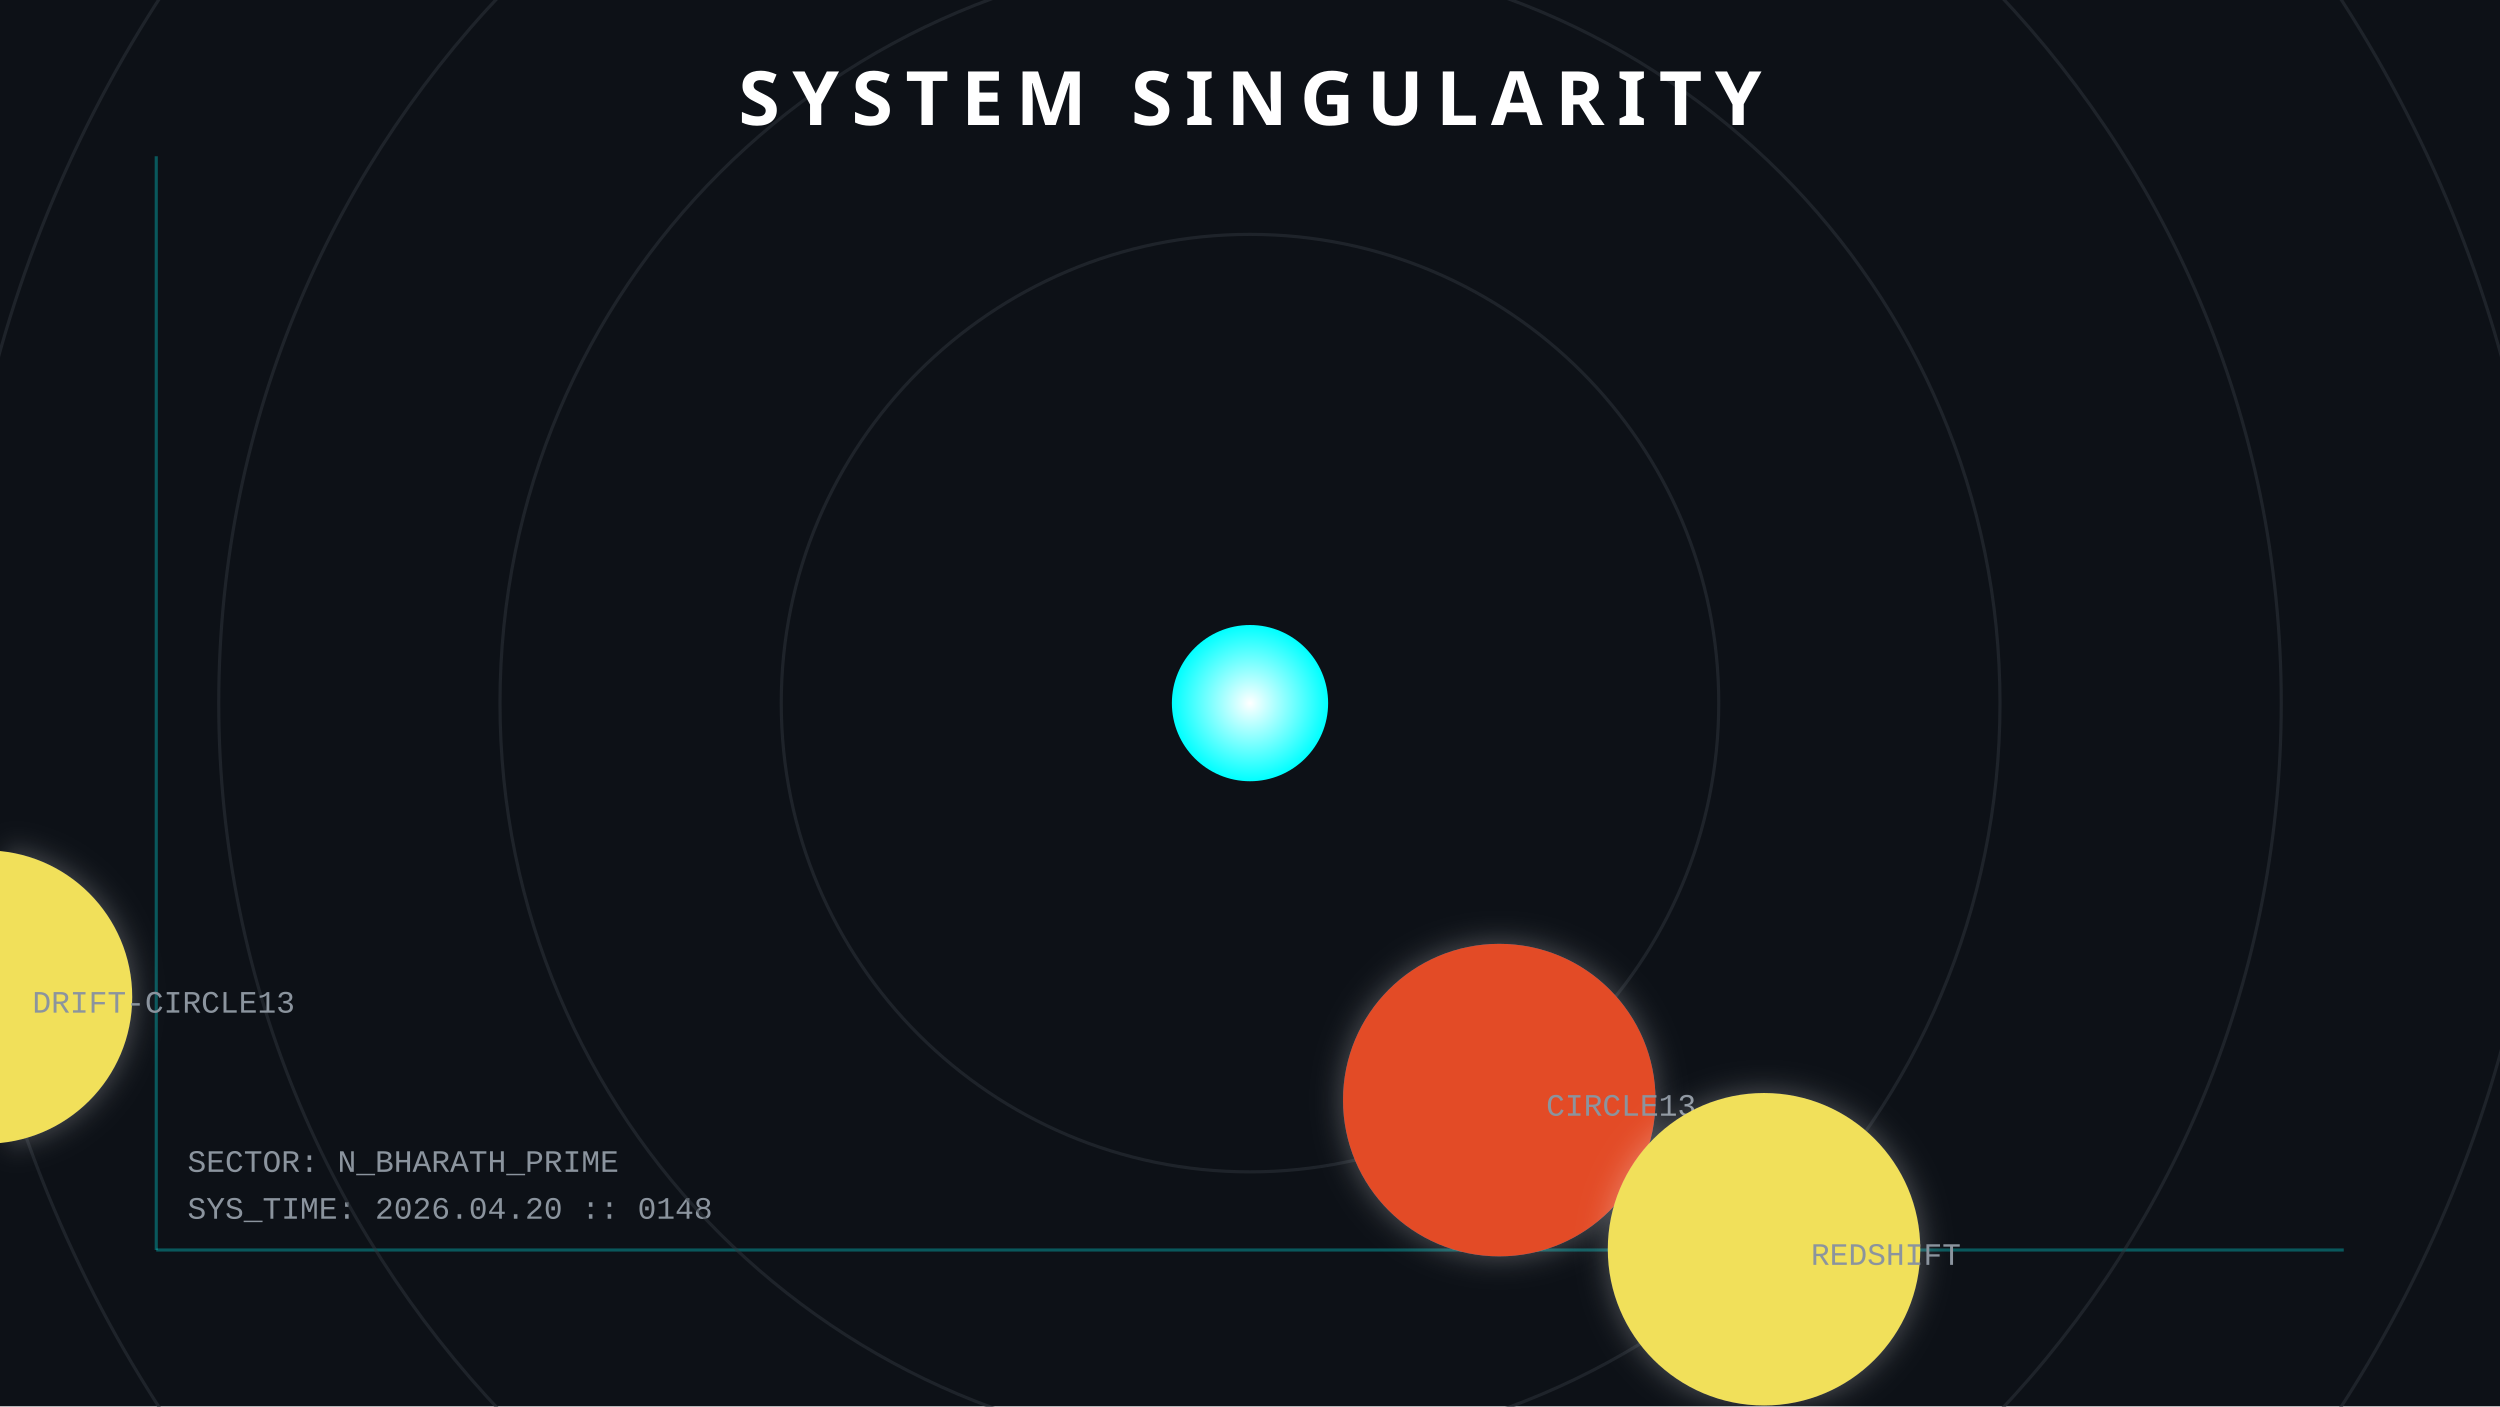
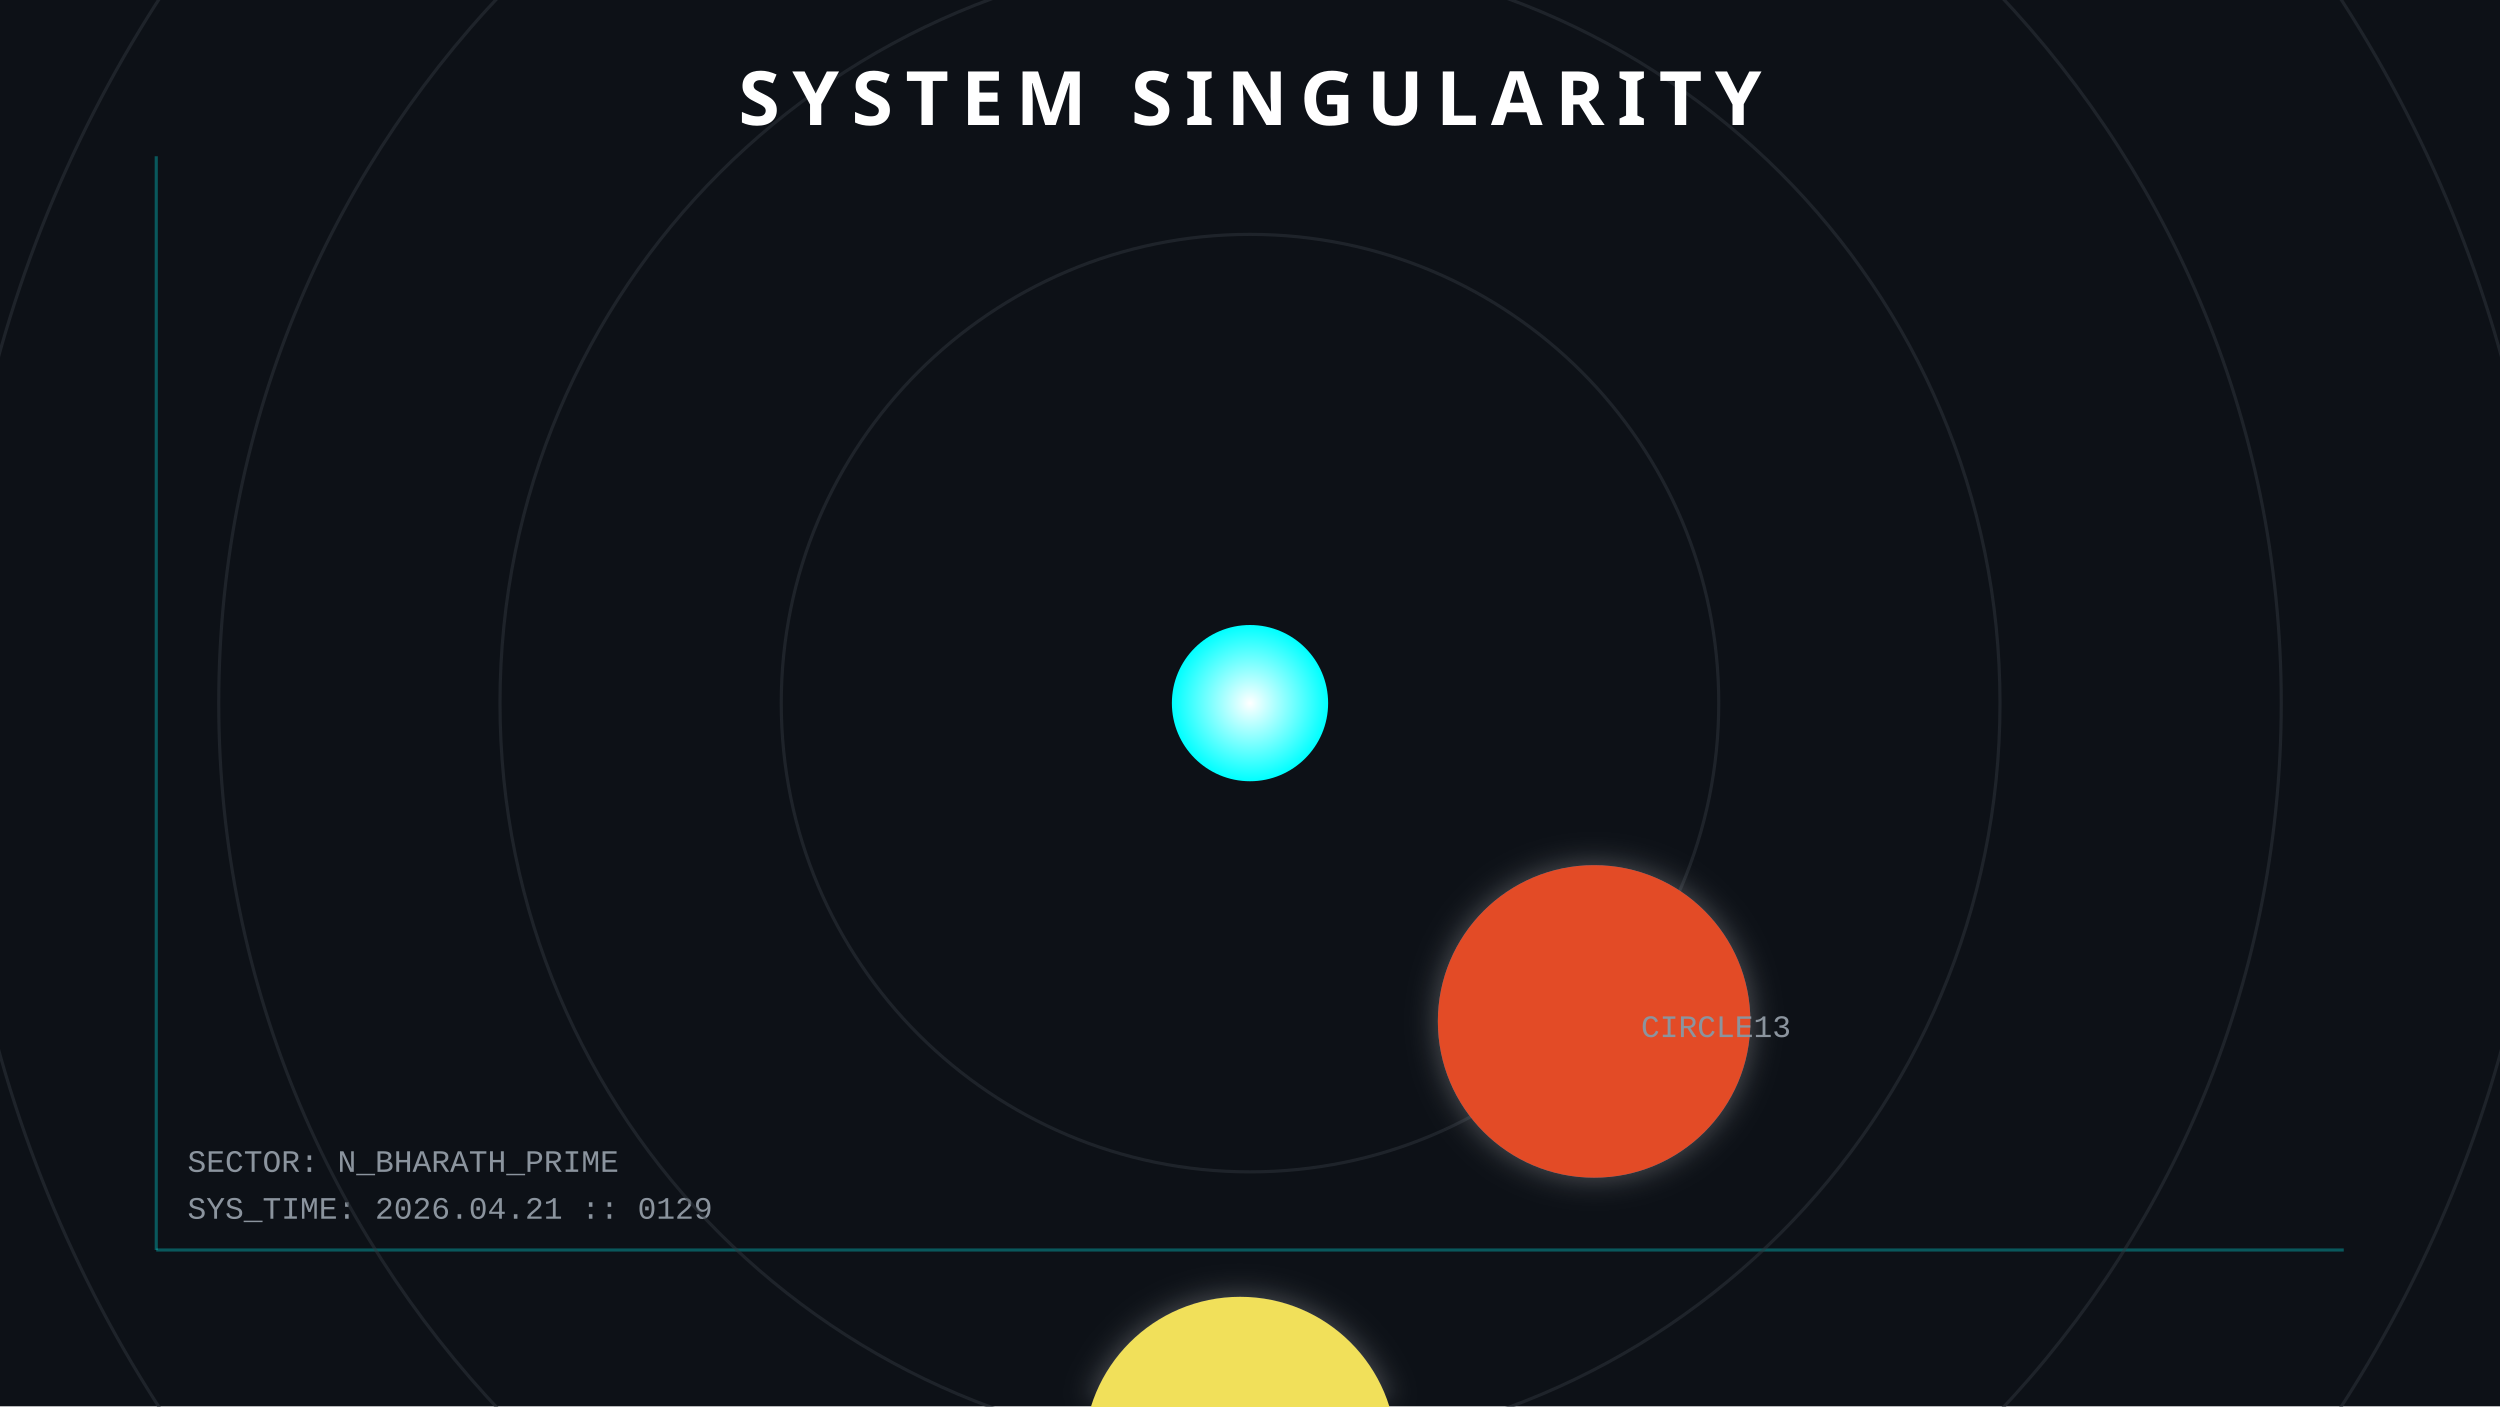
<svg xmlns="http://www.w3.org/2000/svg" width="800" height="450">
  <style>
        .orbit { fill: none; stroke: #30363d; stroke-width: 1; opacity: 0.5; }
        .planet { filter: drop-shadow(0 0 5px rgba(255,255,255,0.3)); }
        .text { font-family: 'Courier New', monospace; fill: #8b949e; font-size: 10px; }
        .title { font-family: sans-serif; fill: white; font-weight: bold; font-size: 24px; letter-spacing: 4px; }
        .hud-line { stroke: #00ffff; stroke-width: 1; opacity: 0.3; }
        
        /* ANIMATIONS */
        @keyframes pulse { 0% { r: 25; opacity: 0.8; } 50% { r: 30; opacity: 0.4; } 100% { r: 25; opacity: 0.8; } }
        .sun { animation: pulse 4s infinite; }
    </style>
  <rect width="100%" height="100%" fill="#0d1117" />
  <line x1="50" y1="50" x2="50" y2="400" class="hud-line" />
  <line x1="50" y1="400" x2="750" y2="400" class="hud-line" />
-   <text x="60" y="390" class="text">SYS_TIME: 2026.04.20 :: 0148</text>
+   <text x="60" y="390" class="text">SYS_TIME: 2026.04.21 :: 0129</text>
  <text x="60" y="375" class="text">SECTOR: N_BHARATH_PRIME</text>
  <circle cx="400" cy="225" r="25" fill="url(#grad1)" class="sun" />
  <defs>
    <radialGradient id="grad1" cx="50%" cy="50%" r="50%" fx="50%" fy="50%">
      <stop offset="0%" style="stop-color:white;stop-opacity:1" />
      <stop offset="100%" style="stop-color:#00ffff;stop-opacity:1" />
    </radialGradient>
  </defs>
  <circle cx="400" cy="225" r="150.0" class="orbit" />
-   <circle cx="479.769" cy="352.031" r="50" fill="#e34c26" class="planet" />
-   <text x="494.769" y="357.031" class="text" fill="white">CIRCLE13</text>
+   <circle cx="510.117" cy="326.854" r="50" fill="#e34c26" class="planet" />
+   <text x="525.117" y="331.854" class="text" fill="white">CIRCLE13</text>
  <circle cx="400" cy="225" r="240.0" class="orbit" />
-   <circle cx="564.494" cy="399.762" r="50" fill="#f1e05a" class="planet" />
-   <text x="579.494" y="404.762" class="text" fill="white">REDSHIFT</text>
+   <circle cx="396.86" cy="464.979" r="50" fill="#f1e05a" class="planet" />
+   <text x="411.86" y="469.979" class="text" fill="white">REDSHIFT</text>
  <circle cx="400" cy="225" r="330.0" class="orbit" />
-   <circle cx="329.959" cy="547.481" r="50" fill="#e34c26" class="planet" />
-   <text x="344.959" y="552.481" class="text" fill="white">ALVRYN-AI</text>
+   <circle cx="339.847" cy="-99.471" r="50" fill="#e34c26" class="planet" />
+   <text x="354.847" y="-94.471" class="text" fill="white">ALVRYN-AI</text>
  <circle cx="400" cy="225" r="415.422" class="orbit" />
-   <circle cx="-4.636" cy="319.051" r="46.948" fill="#f1e05a" class="planet" />
-   <text x="10.364" y="324.051" class="text" fill="white">DRIFT-CIRCLE13</text>
+   <circle cx="110.14" cy="522.585" r="46.948" fill="#f1e05a" class="planet" />
+   <text x="125.14" y="527.585" class="text" fill="white">DRIFT-CIRCLE13</text>
  <circle cx="400" cy="225" r="461.81" class="orbit" />
-   <circle cx="11.061" cy="-23.987" r="20.925" fill="#2b7489" class="planet" />
-   <text x="26.061" y="-18.987" class="text" fill="white">DSATM-EXAM-SYSTEM-</text>
-   <circle cx="400" cy="225" r="504.887" class="orbit" />
-   <circle cx="348.09" cy="727.211" r="18.718" fill="#8b949e" class="planet" />
-   <text x="363.09" y="732.211" class="text" fill="white">NBHARATH1306</text>
-   <circle cx="400" cy="225" r="547.119" class="orbit" />
-   <circle cx="559.92" cy="-298.225" r="18.155" fill="#e34c26" class="planet" />
-   <text x="574.92" y="-293.225" class="text" fill="white">WEBSITE-EQUDATOR-TRADING-PLATFORM</text>
-   <circle cx="400" cy="225" r="577.952" class="orbit" />
-   <circle cx="-175.854" cy="274.19" r="10.555" fill="#8b949e" class="planet" />
-   <text x="-160.854" y="279.19" class="text" fill="white">FLASK</text>
-   <circle cx="400" cy="225" r="608.225" class="orbit" />
-   <circle cx="267.823" cy="-368.689" r="10.182" fill="#8b949e" class="planet" />
-   <text x="282.823" y="-363.689" class="text" fill="white">HCF-INTERNSHIP</text>
-   <circle cx="400" cy="225" r="637.094" class="orbit" />
-   <circle cx="973.862" cy="501.713" r="9.246" fill="#8b949e" class="planet" />
+   <circle cx="652.411" cy="-161.726" r="20.925" fill="#2b7489" class="planet" />
+   <text x="667.411" y="-156.726" class="text" fill="white">DSATM-EXAM-SYSTEM-</text>
+   <circle cx="400" cy="225" r="504.889" class="orbit" />
+   <circle cx="876.71" cy="391.316" r="18.72" fill="#8b949e" class="planet" />
+   <text x="891.71" y="396.316" class="text" fill="white">NBHARATH1306</text>
+   <circle cx="400" cy="225" r="547.122" class="orbit" />
+   <circle cx="-73.961" cy="-48.319" r="18.155" fill="#e34c26" class="planet" />
+   <text x="-58.961" y="-43.319" class="text" fill="white">WEBSITE-EQUDATOR-TRADING-PLATFORM</text>
+   <circle cx="400" cy="225" r="577.954" class="orbit" />
+   <circle cx="-76.603" cy="-101.926" r="10.555" fill="#8b949e" class="planet" />
+   <text x="-61.603" y="-96.926" class="text" fill="white">FLASK</text>
+   <circle cx="400" cy="225" r="608.227" class="orbit" />
+   <circle cx="703.697" cy="751.981" r="10.182" fill="#8b949e" class="planet" />
+   <text x="718.697" y="756.981" class="text" fill="white">HCF-INTERNSHIP</text>
+   <circle cx="400" cy="225" r="637.096" class="orbit" />
+   <circle cx="413.046" cy="861.963" r="9.246" fill="#8b949e" class="planet" />
  <text x="400" y="40" text-anchor="middle" class="title">SYSTEM SINGULARITY</text>
</svg>
